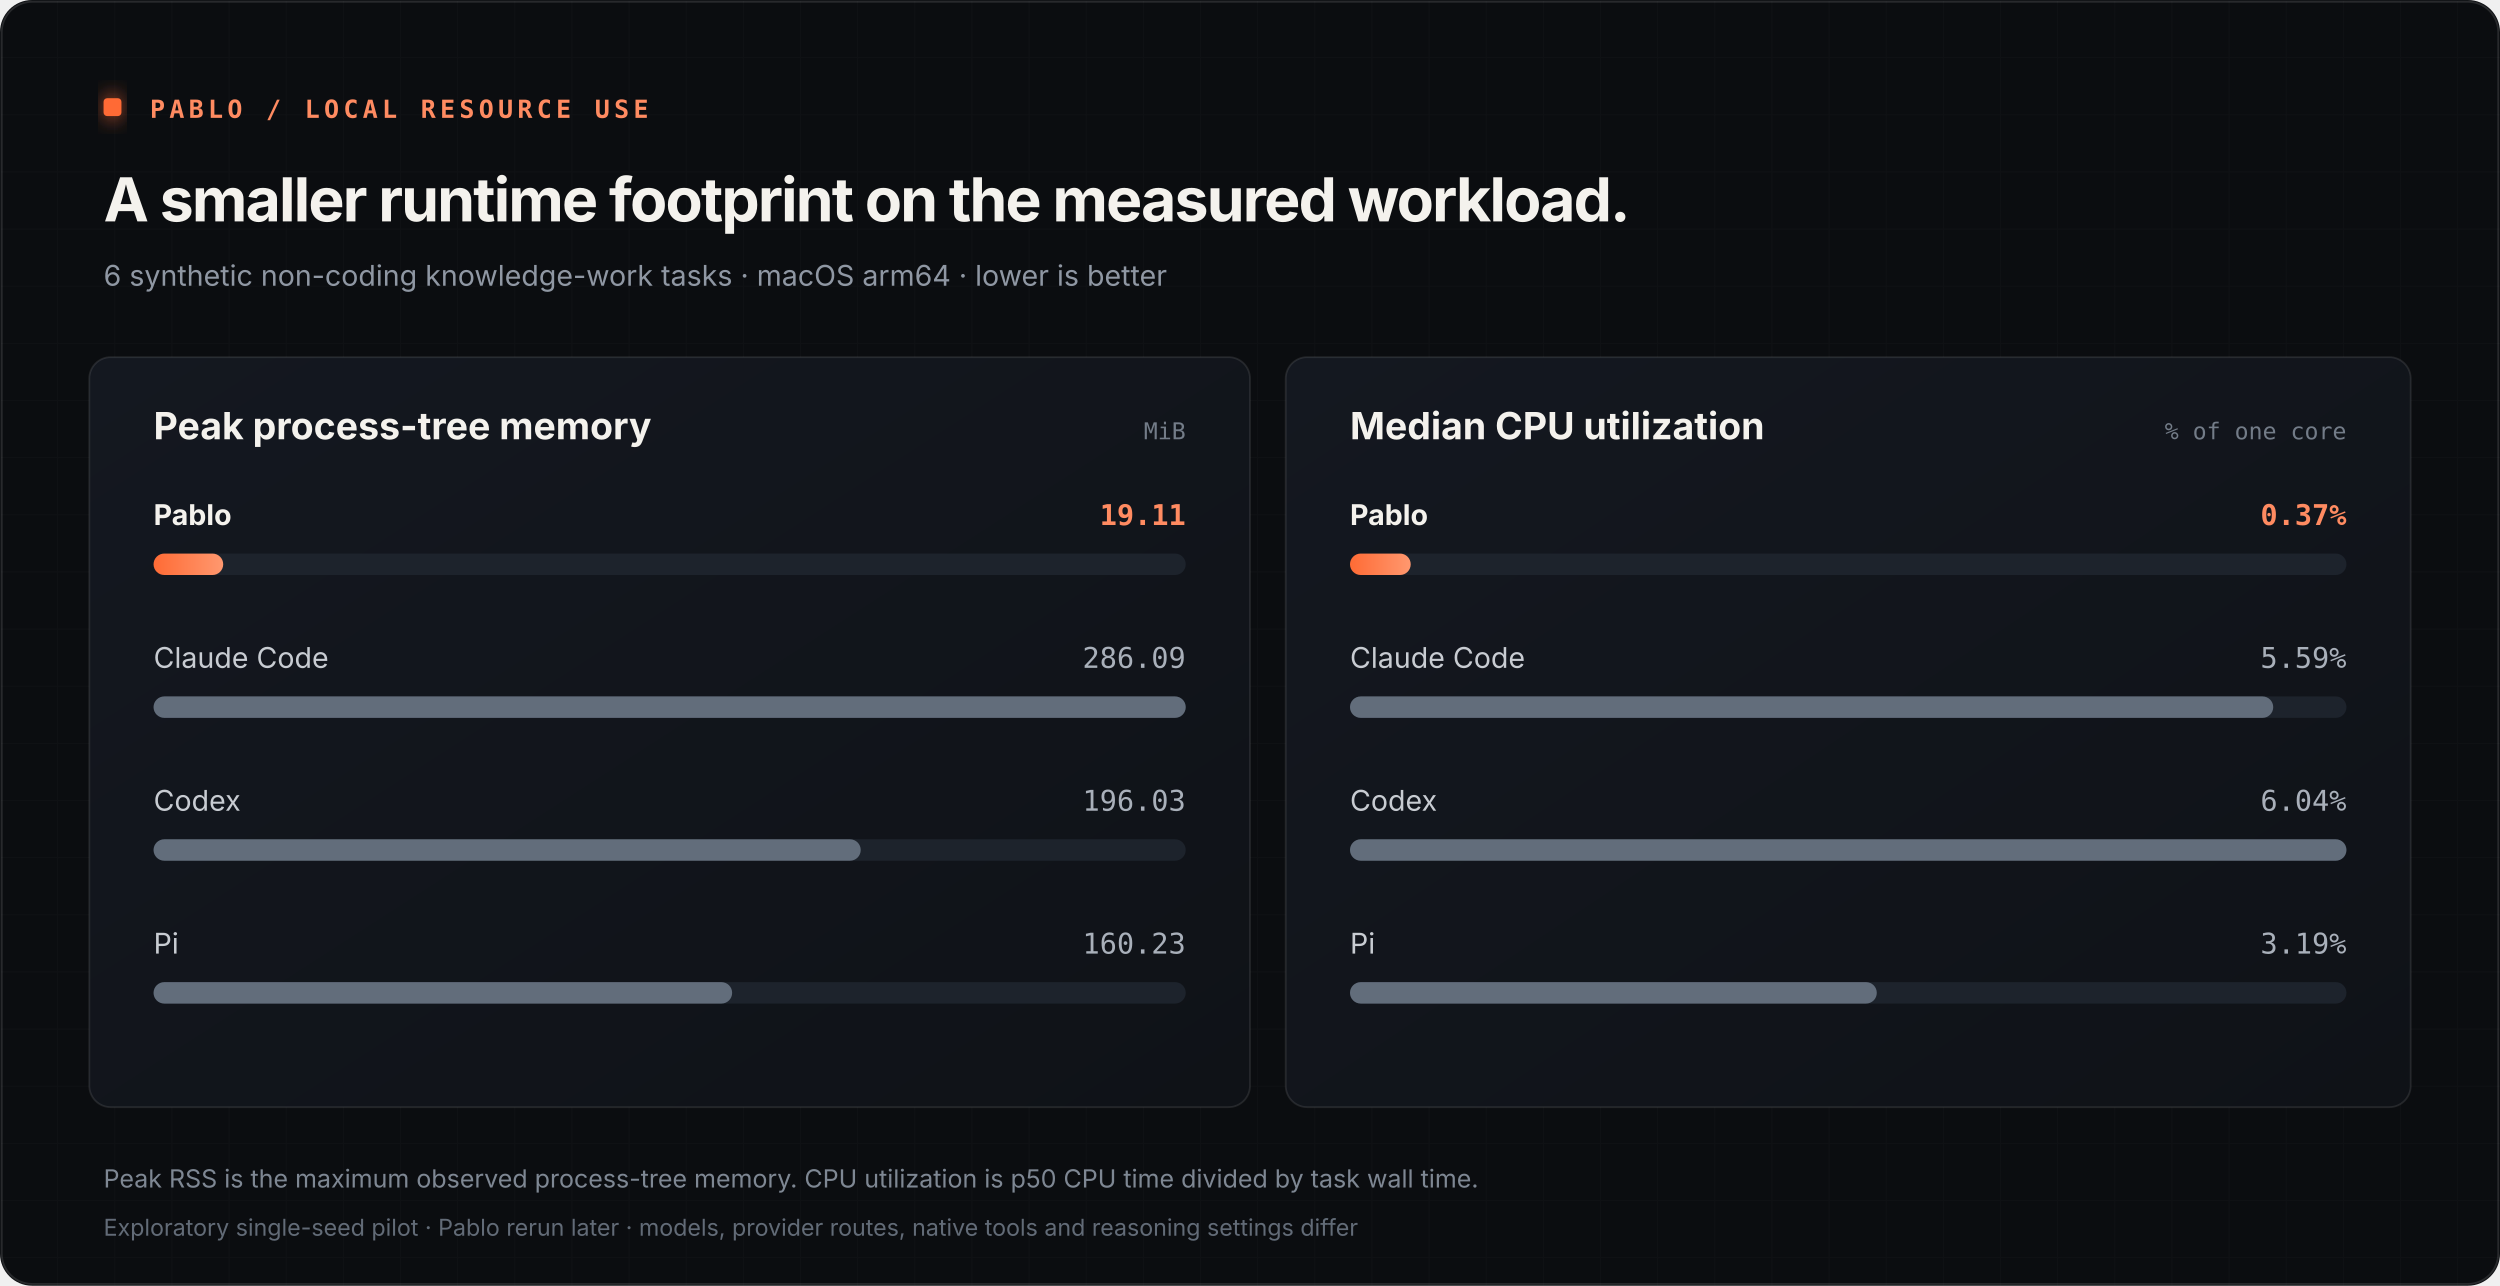
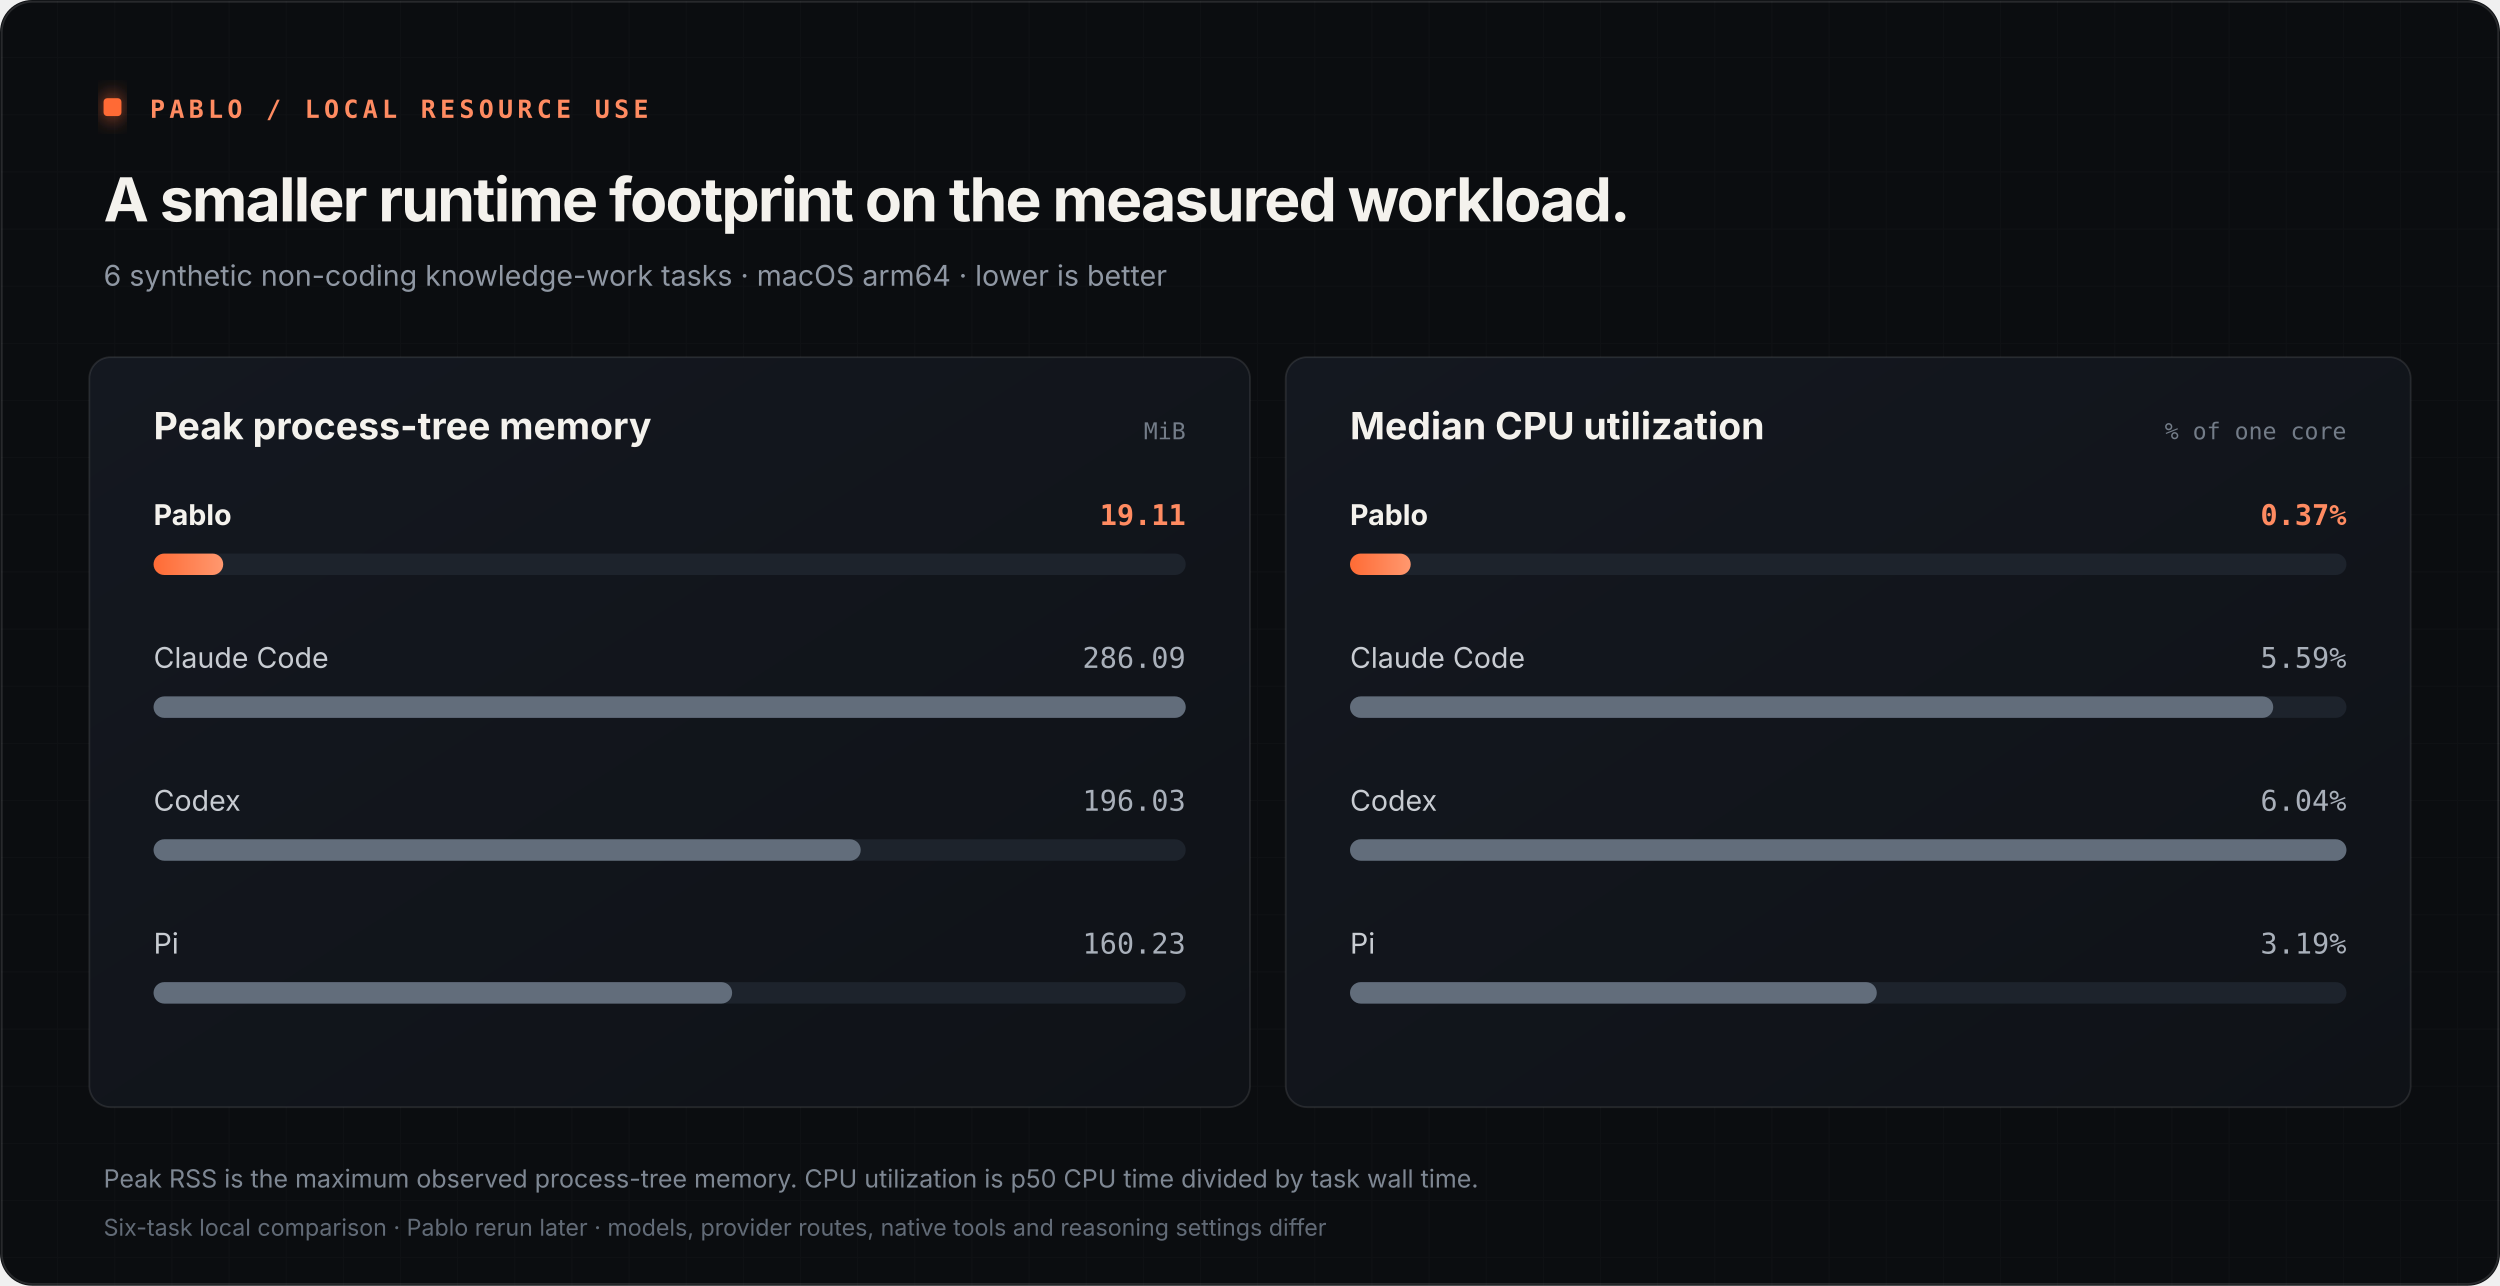
<svg xmlns="http://www.w3.org/2000/svg" viewBox="0 0 1400 720" role="img" aria-labelledby="title description">
  <defs>
    <linearGradient id="panel" x1="0" y1="0" x2="1" y2="1">
      <stop offset="0" stop-color="#141820" />
      <stop offset="1" stop-color="#0f1217" />
    </linearGradient>
    <linearGradient id="pablo" x1="0" y1="0" x2="1" y2="0">
      <stop offset="0" stop-color="#ff6b35" />
      <stop offset="1" stop-color="#ff986f" />
    </linearGradient>
    <pattern id="grid" width="32" height="32" patternUnits="userSpaceOnUse">
      <path d="M32 0H0V32" fill="none" stroke="#ffffff" stroke-opacity=".018" />
    </pattern>
    <filter id="glow" x="-30%" y="-100%" width="160%" height="300%">
      <feGaussianBlur stdDeviation="6" result="blur" />
      <feMerge>
        <feMergeNode in="blur" />
        <feMergeNode in="SourceGraphic" />
      </feMerge>
    </filter>
  </defs>
  <rect width="1400" height="720" rx="18" fill="#0b0d10" />
  <rect width="1400" height="720" rx="18" fill="url(#grid)" />
  <rect x="1" y="1" width="1398" height="718" rx="17" fill="none" stroke="#ffffff" stroke-opacity=".12" />
  <rect x="58" y="55" width="10" height="10" rx="2" fill="#ff6b35" filter="url(#glow)" />
  <text x="84" y="66" fill="#ff8b61" font-family="ui-monospace, SFMono-Regular, Menlo, monospace" font-size="14" font-weight="600" letter-spacing="2.4">PABLO / LOCAL RESOURCE USE</text>
  <text x="58" y="124" fill="#f4f2ed" font-family="Manrope, Inter, system-ui, sans-serif" font-size="34" font-weight="700" letter-spacing="-1">A smaller runtime footprint on the measured workload.</text>
  <text x="58" y="160" fill="#8f97a3" font-family="Manrope, Inter, system-ui, sans-serif" font-size="16">6 synthetic non-coding knowledge-work tasks · macOS arm64 · lower is better</text>
  <g aria-label="Peak process-tree memory in mebibytes">
    <rect x="50" y="200" width="650" height="420" rx="12" fill="url(#panel)" stroke="#ffffff" stroke-opacity=".10" />
    <text x="86" y="246" fill="#f4f2ed" font-family="Manrope, Inter, system-ui, sans-serif" font-size="21" font-weight="700">Peak process-tree memory</text>
    <text x="664" y="246" text-anchor="end" fill="#737c88" font-family="ui-monospace, SFMono-Regular, Menlo, monospace" font-size="13">MiB</text>
    <text x="86" y="294" fill="#f4f2ed" font-family="Manrope, Inter, system-ui, sans-serif" font-size="16" font-weight="700">Pablo</text>
    <text x="664" y="294" text-anchor="end" fill="#ff8b61" font-family="ui-monospace, SFMono-Regular, Menlo, monospace" font-size="16" font-weight="600">19.11</text>
    <rect x="86" y="310" width="578" height="12" rx="6" fill="#1d232c" />
    <rect x="86" y="310" width="39" height="12" rx="6" fill="url(#pablo)" />
    <text x="86" y="374" fill="#c8ccd2" font-family="Manrope, Inter, system-ui, sans-serif" font-size="16">Claude Code</text>
    <text x="664" y="374" text-anchor="end" fill="#a9b0ba" font-family="ui-monospace, SFMono-Regular, Menlo, monospace" font-size="16">286.09</text>
    <rect x="86" y="390" width="578" height="12" rx="6" fill="#1d232c" />
    <rect x="86" y="390" width="578" height="12" rx="6" fill="#626d7b" />
    <text x="86" y="454" fill="#c8ccd2" font-family="Manrope, Inter, system-ui, sans-serif" font-size="16">Codex</text>
    <text x="664" y="454" text-anchor="end" fill="#a9b0ba" font-family="ui-monospace, SFMono-Regular, Menlo, monospace" font-size="16">196.03</text>
    <rect x="86" y="470" width="578" height="12" rx="6" fill="#1d232c" />
    <rect x="86" y="470" width="396" height="12" rx="6" fill="#626d7b" />
    <text x="86" y="534" fill="#c8ccd2" font-family="Manrope, Inter, system-ui, sans-serif" font-size="16">Pi</text>
    <text x="664" y="534" text-anchor="end" fill="#a9b0ba" font-family="ui-monospace, SFMono-Regular, Menlo, monospace" font-size="16">160.23</text>
    <rect x="86" y="550" width="578" height="12" rx="6" fill="#1d232c" />
    <rect x="86" y="550" width="324" height="12" rx="6" fill="#626d7b" />
  </g>
  <g aria-label="Median CPU utilization as a percentage of one core">
    <rect x="720" y="200" width="630" height="420" rx="12" fill="url(#panel)" stroke="#ffffff" stroke-opacity=".10" />
    <text x="756" y="246" fill="#f4f2ed" font-family="Manrope, Inter, system-ui, sans-serif" font-size="21" font-weight="700">Median CPU utilization</text>
    <text x="1314" y="246" text-anchor="end" fill="#737c88" font-family="ui-monospace, SFMono-Regular, Menlo, monospace" font-size="13">% of one core</text>
    <text x="756" y="294" fill="#f4f2ed" font-family="Manrope, Inter, system-ui, sans-serif" font-size="16" font-weight="700">Pablo</text>
    <text x="1314" y="294" text-anchor="end" fill="#ff8b61" font-family="ui-monospace, SFMono-Regular, Menlo, monospace" font-size="16" font-weight="600">0.37%</text>
    <rect x="756" y="310" width="558" height="12" rx="6" fill="#1d232c" />
    <rect x="756" y="310" width="34" height="12" rx="6" fill="url(#pablo)" />
    <text x="756" y="374" fill="#c8ccd2" font-family="Manrope, Inter, system-ui, sans-serif" font-size="16">Claude Code</text>
    <text x="1314" y="374" text-anchor="end" fill="#a9b0ba" font-family="ui-monospace, SFMono-Regular, Menlo, monospace" font-size="16">5.59%</text>
    <rect x="756" y="390" width="558" height="12" rx="6" fill="#1d232c" />
    <rect x="756" y="390" width="517" height="12" rx="6" fill="#626d7b" />
    <text x="756" y="454" fill="#c8ccd2" font-family="Manrope, Inter, system-ui, sans-serif" font-size="16">Codex</text>
    <text x="1314" y="454" text-anchor="end" fill="#a9b0ba" font-family="ui-monospace, SFMono-Regular, Menlo, monospace" font-size="16">6.04%</text>
    <rect x="756" y="470" width="558" height="12" rx="6" fill="#1d232c" />
    <rect x="756" y="470" width="558" height="12" rx="6" fill="#626d7b" />
    <text x="756" y="534" fill="#c8ccd2" font-family="Manrope, Inter, system-ui, sans-serif" font-size="16">Pi</text>
    <text x="1314" y="534" text-anchor="end" fill="#a9b0ba" font-family="ui-monospace, SFMono-Regular, Menlo, monospace" font-size="16">3.19%</text>
    <rect x="756" y="550" width="558" height="12" rx="6" fill="#1d232c" />
    <rect x="756" y="550" width="295" height="12" rx="6" fill="#626d7b" />
  </g>
  <text x="58" y="665" fill="#7e8793" font-family="Manrope, Inter, system-ui, sans-serif" font-size="14">Peak RSS is the maximum observed process-tree memory. CPU utilization is p50 CPU time divided by task wall time.</text>
-   <text x="58" y="692" fill="#626b77" font-family="Manrope, Inter, system-ui, sans-serif" font-size="13">Exploratory single-seed pilot · Pablo rerun later · models, provider routes, native tools and reasoning settings differ</text>
+   <text x="58" y="692" fill="#626b77" font-family="Manrope, Inter, system-ui, sans-serif" font-size="13">Six-task local comparison · Pablo rerun later · models, provider routes, native tools and reasoning settings differ</text>
</svg>
